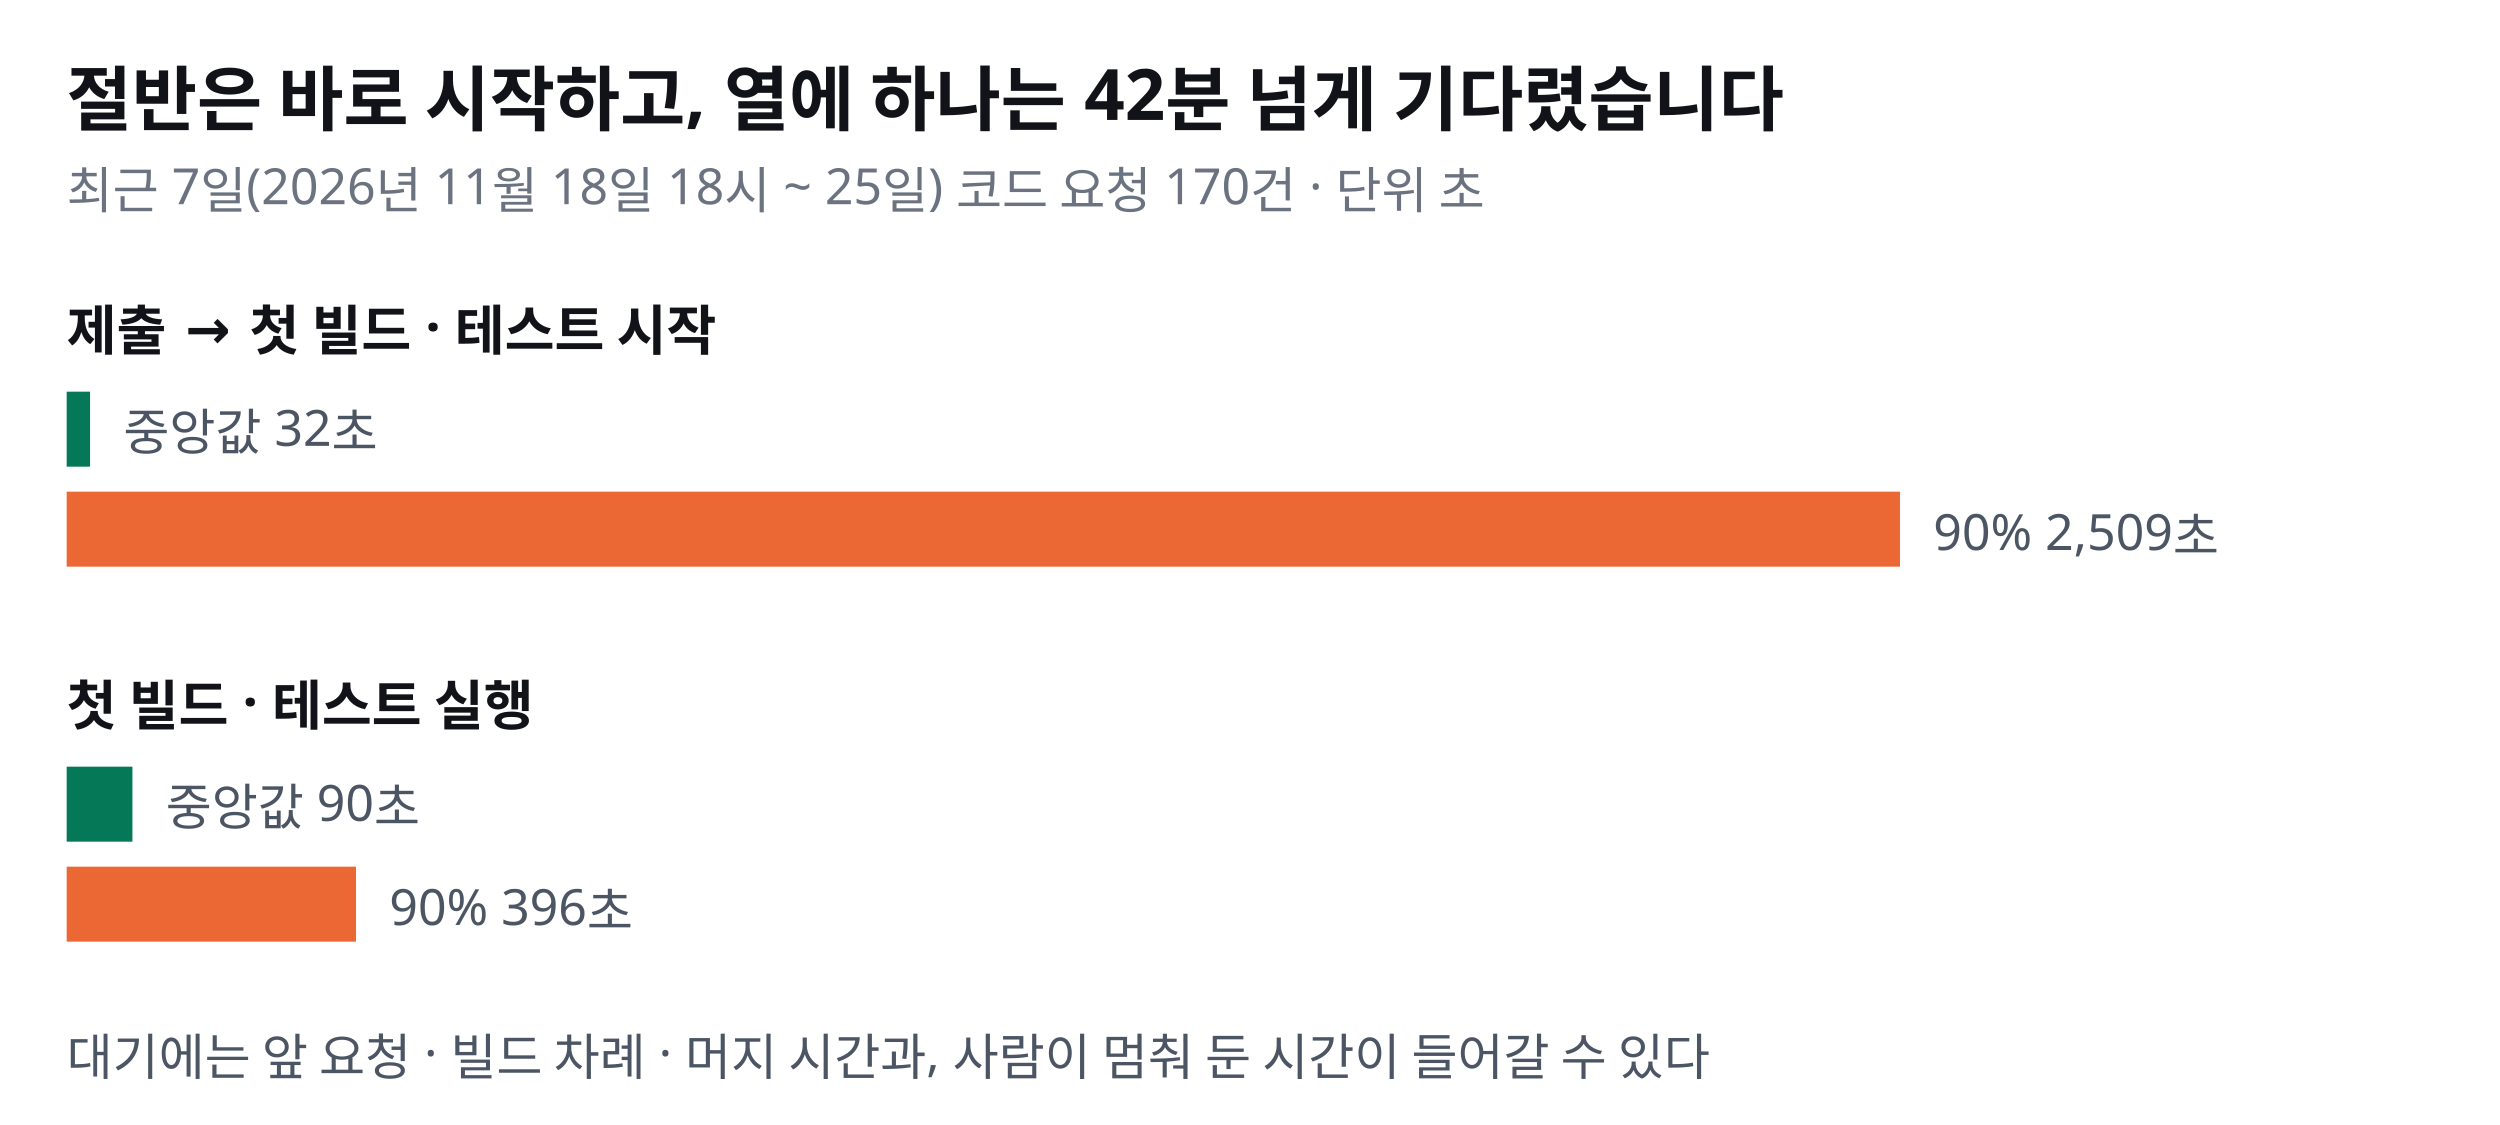
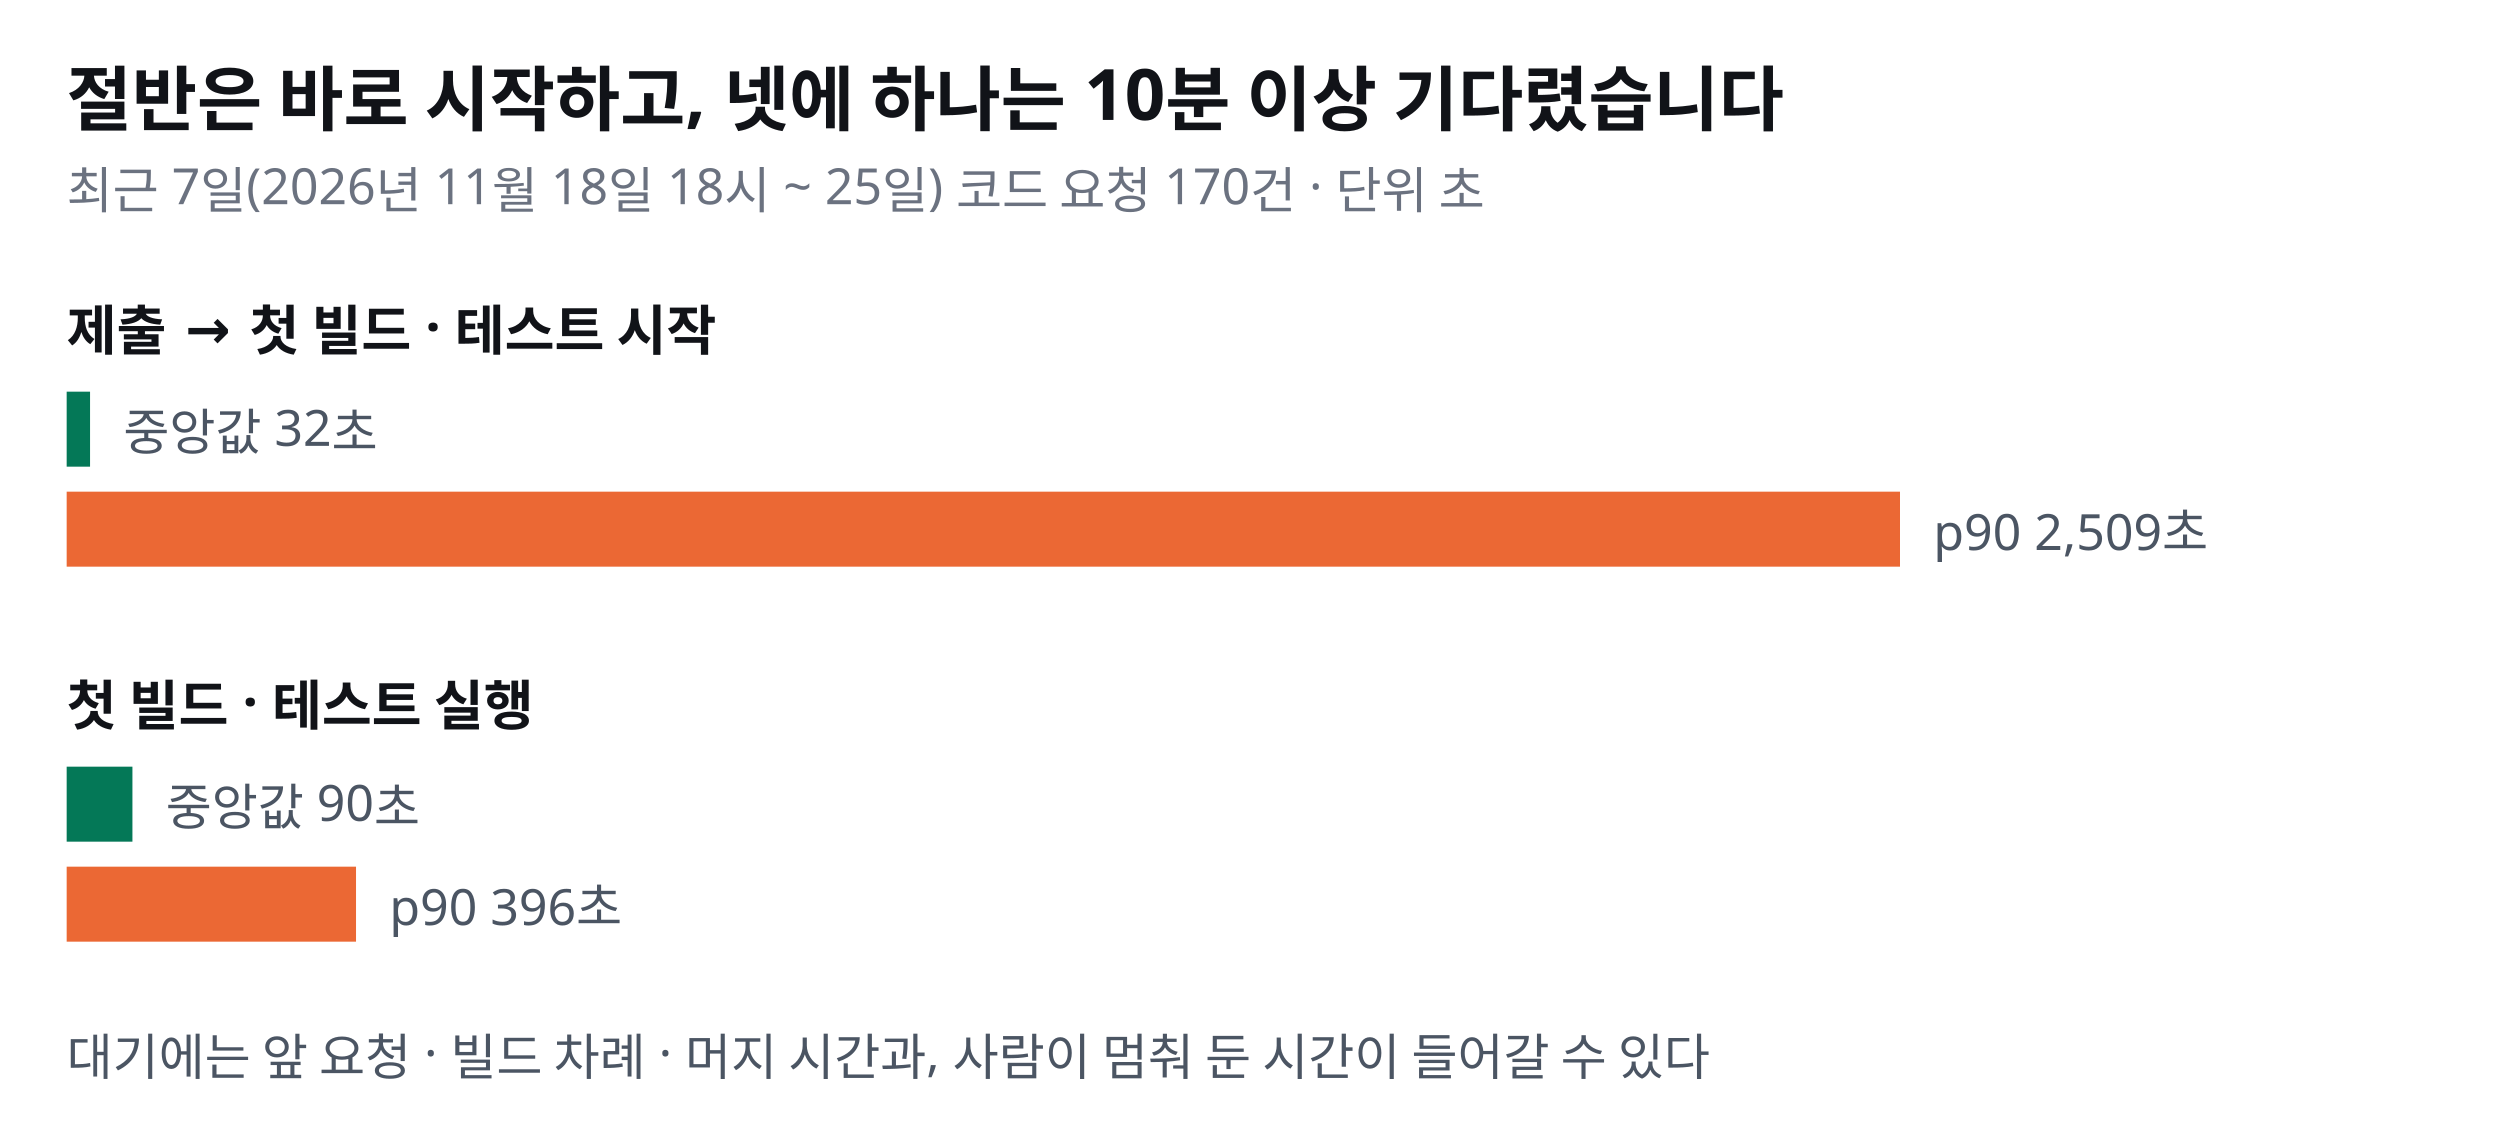
<svg xmlns="http://www.w3.org/2000/svg" viewBox="0 0 600 270" width="600" height="270" role="img" aria-labelledby="t d">
  <rect width="600" height="270" fill="#ffffff" />
  <g font-family="Pretendard, 'Apple SD Gothic Neo', 'Noto Sans KR', 'Malgun Gothic', sans-serif">
-     <text x="16" y="30" font-size="17" fill="#111318" font-weight="700">절반은 바로 시작하고, 열에 하나는 42분 넘게 기다렸습니다</text>
+     <text x="16" y="30" font-size="17" fill="#111318" font-weight="700">절반은 바로 시작하고, 넷에 하나는 10분 이상 기다렸습니다</text>
    <text x="16" y="50" font-size="12" fill="#6b7280">최근 7일(2026년 11월 18일 18시 ~ 25일) 코드 요청 170건 · 단위 초</text>
    <text x="16" y="84" font-size="13" fill="#111318" font-weight="700">제출 → 첫 빌드 · 테스트 시작</text>
    <rect x="16" y="94" width="5.612" height="18" fill="#047857" />
    <text x="29.612" y="108" font-size="12" fill="#4b5563">중앙값 32초</text>
    <rect x="16" y="118" width="440" height="18" fill="#eb6834" />
-     <text x="464" y="132" font-size="12" fill="#4b5563">90% 2,509초</text>
+     <text x="464" y="132" font-size="12" fill="#4b5563">p90 2,509초</text>
    <text x="16" y="174" font-size="13" fill="#111318" font-weight="700">첫 빌드 · 테스트 실행</text>
    <rect x="16" y="184" width="15.783" height="18" fill="#047857" />
    <text x="39.783" y="198" font-size="12" fill="#4b5563">중앙값 90초</text>
    <rect x="16" y="208" width="69.446" height="18" fill="#eb6834" />
-     <text x="93.446" y="222" font-size="12" fill="#4b5563">90% 396초</text>
+     <text x="93.446" y="222" font-size="12" fill="#4b5563">p90 396초</text>
    <text x="16" y="258" font-size="12" fill="#4b5563">대기에는 앞 요청 · 빌드 차례 · 머지 시간과, 사람이 멈춰 둔 시간이 들어갈 수 있다</text>
  </g>
</svg>
